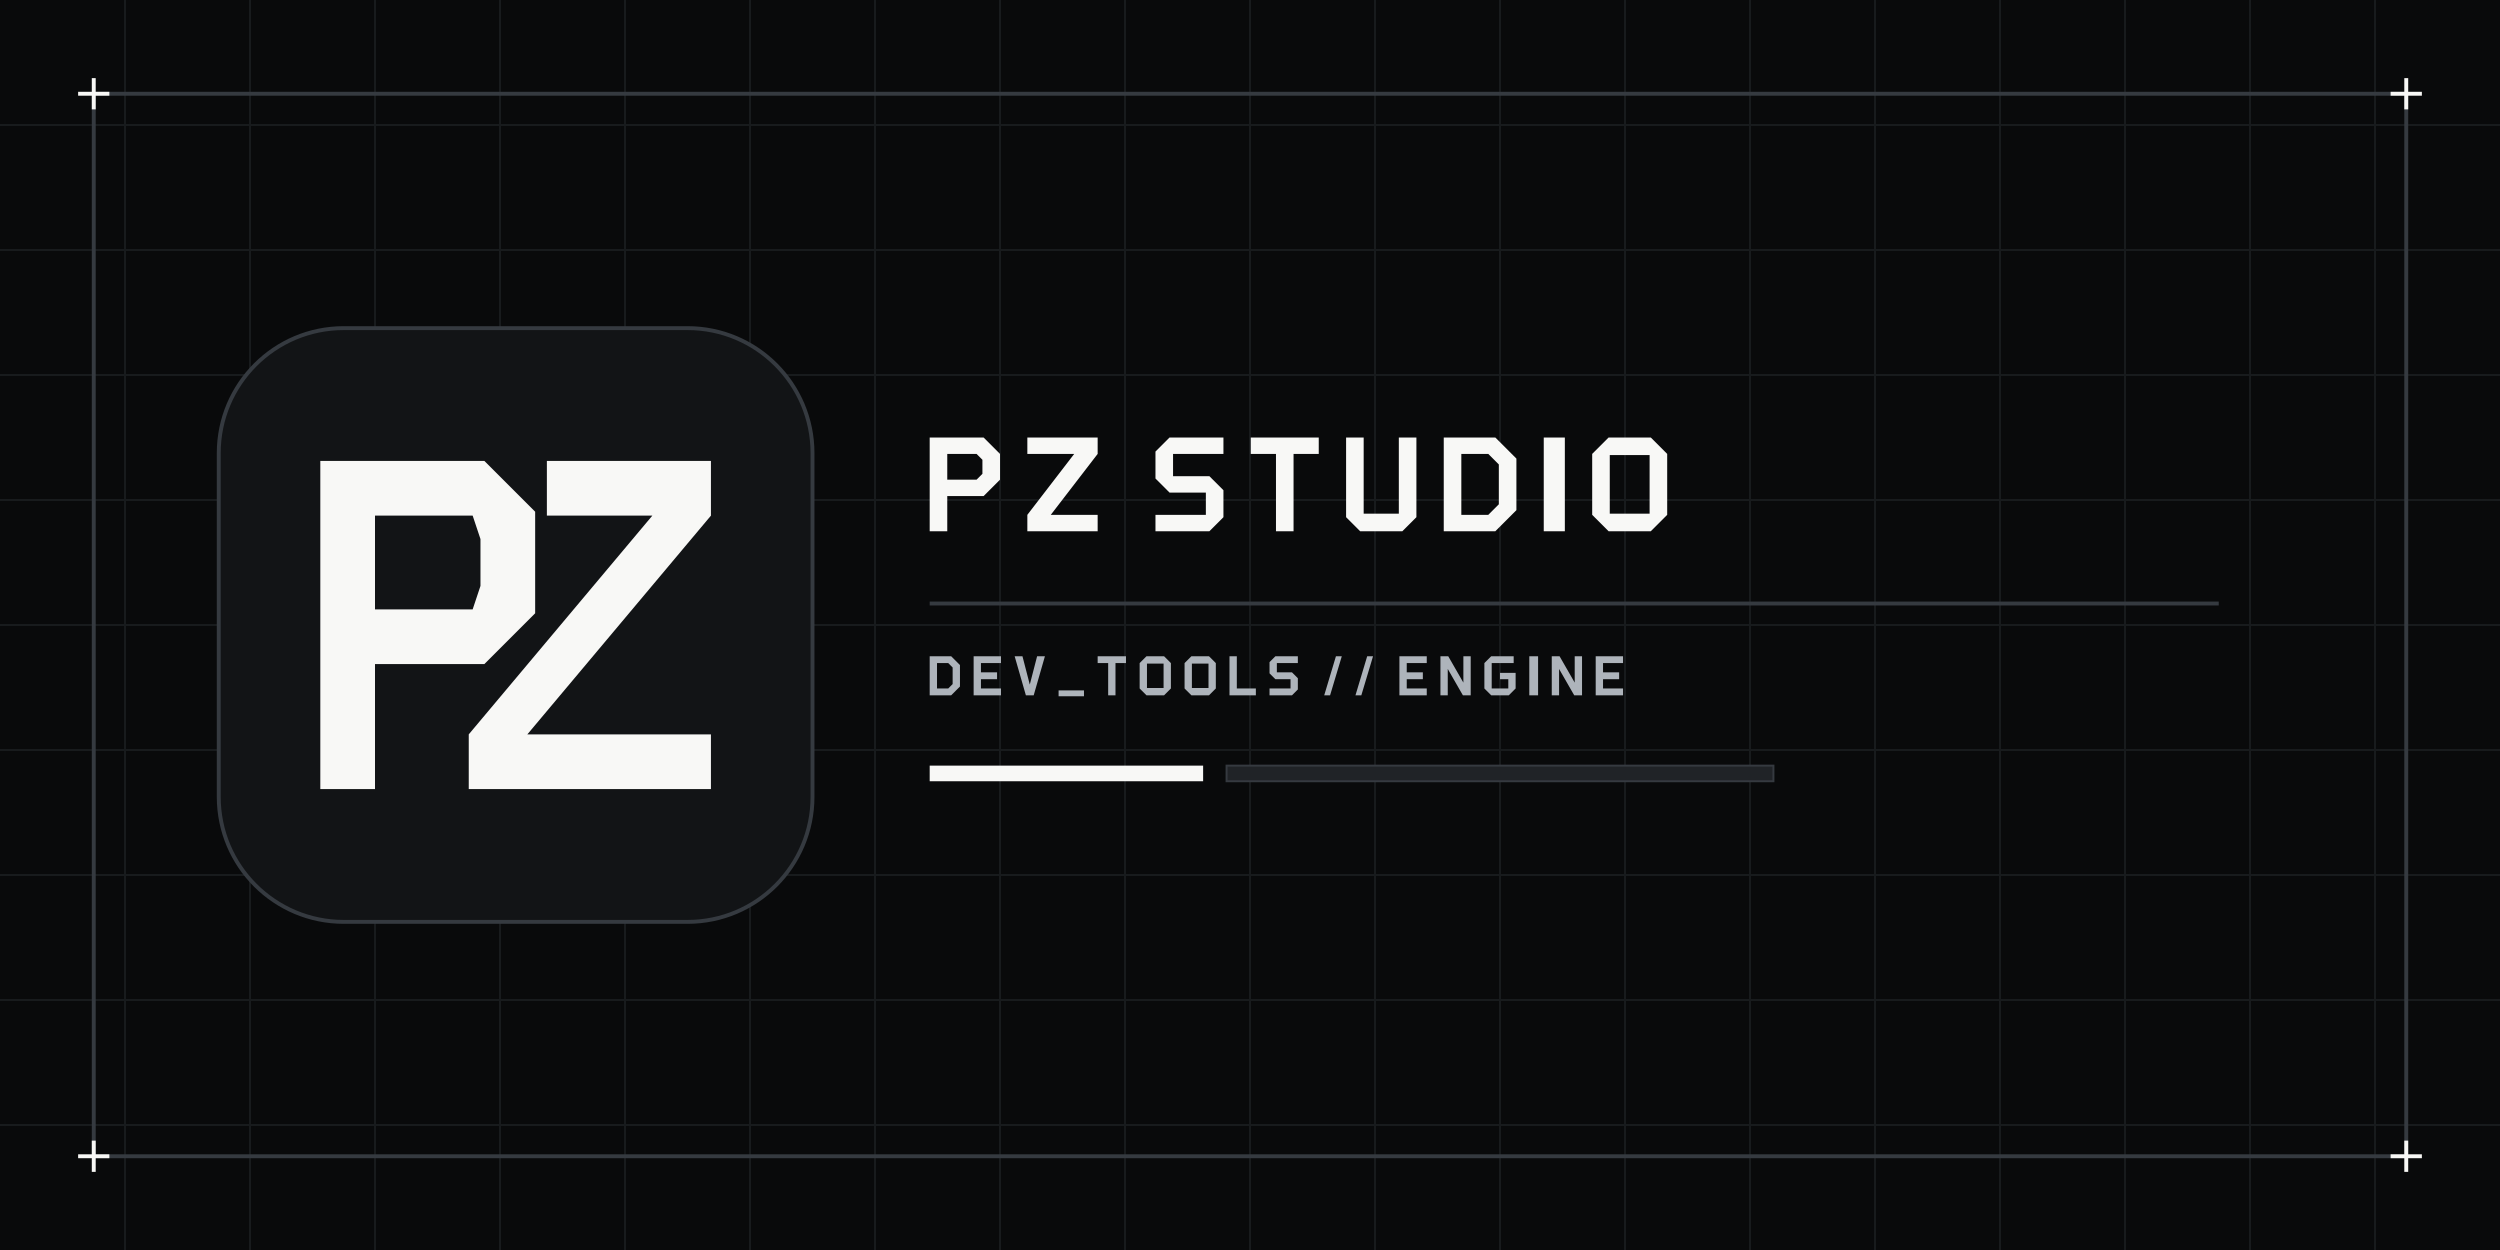
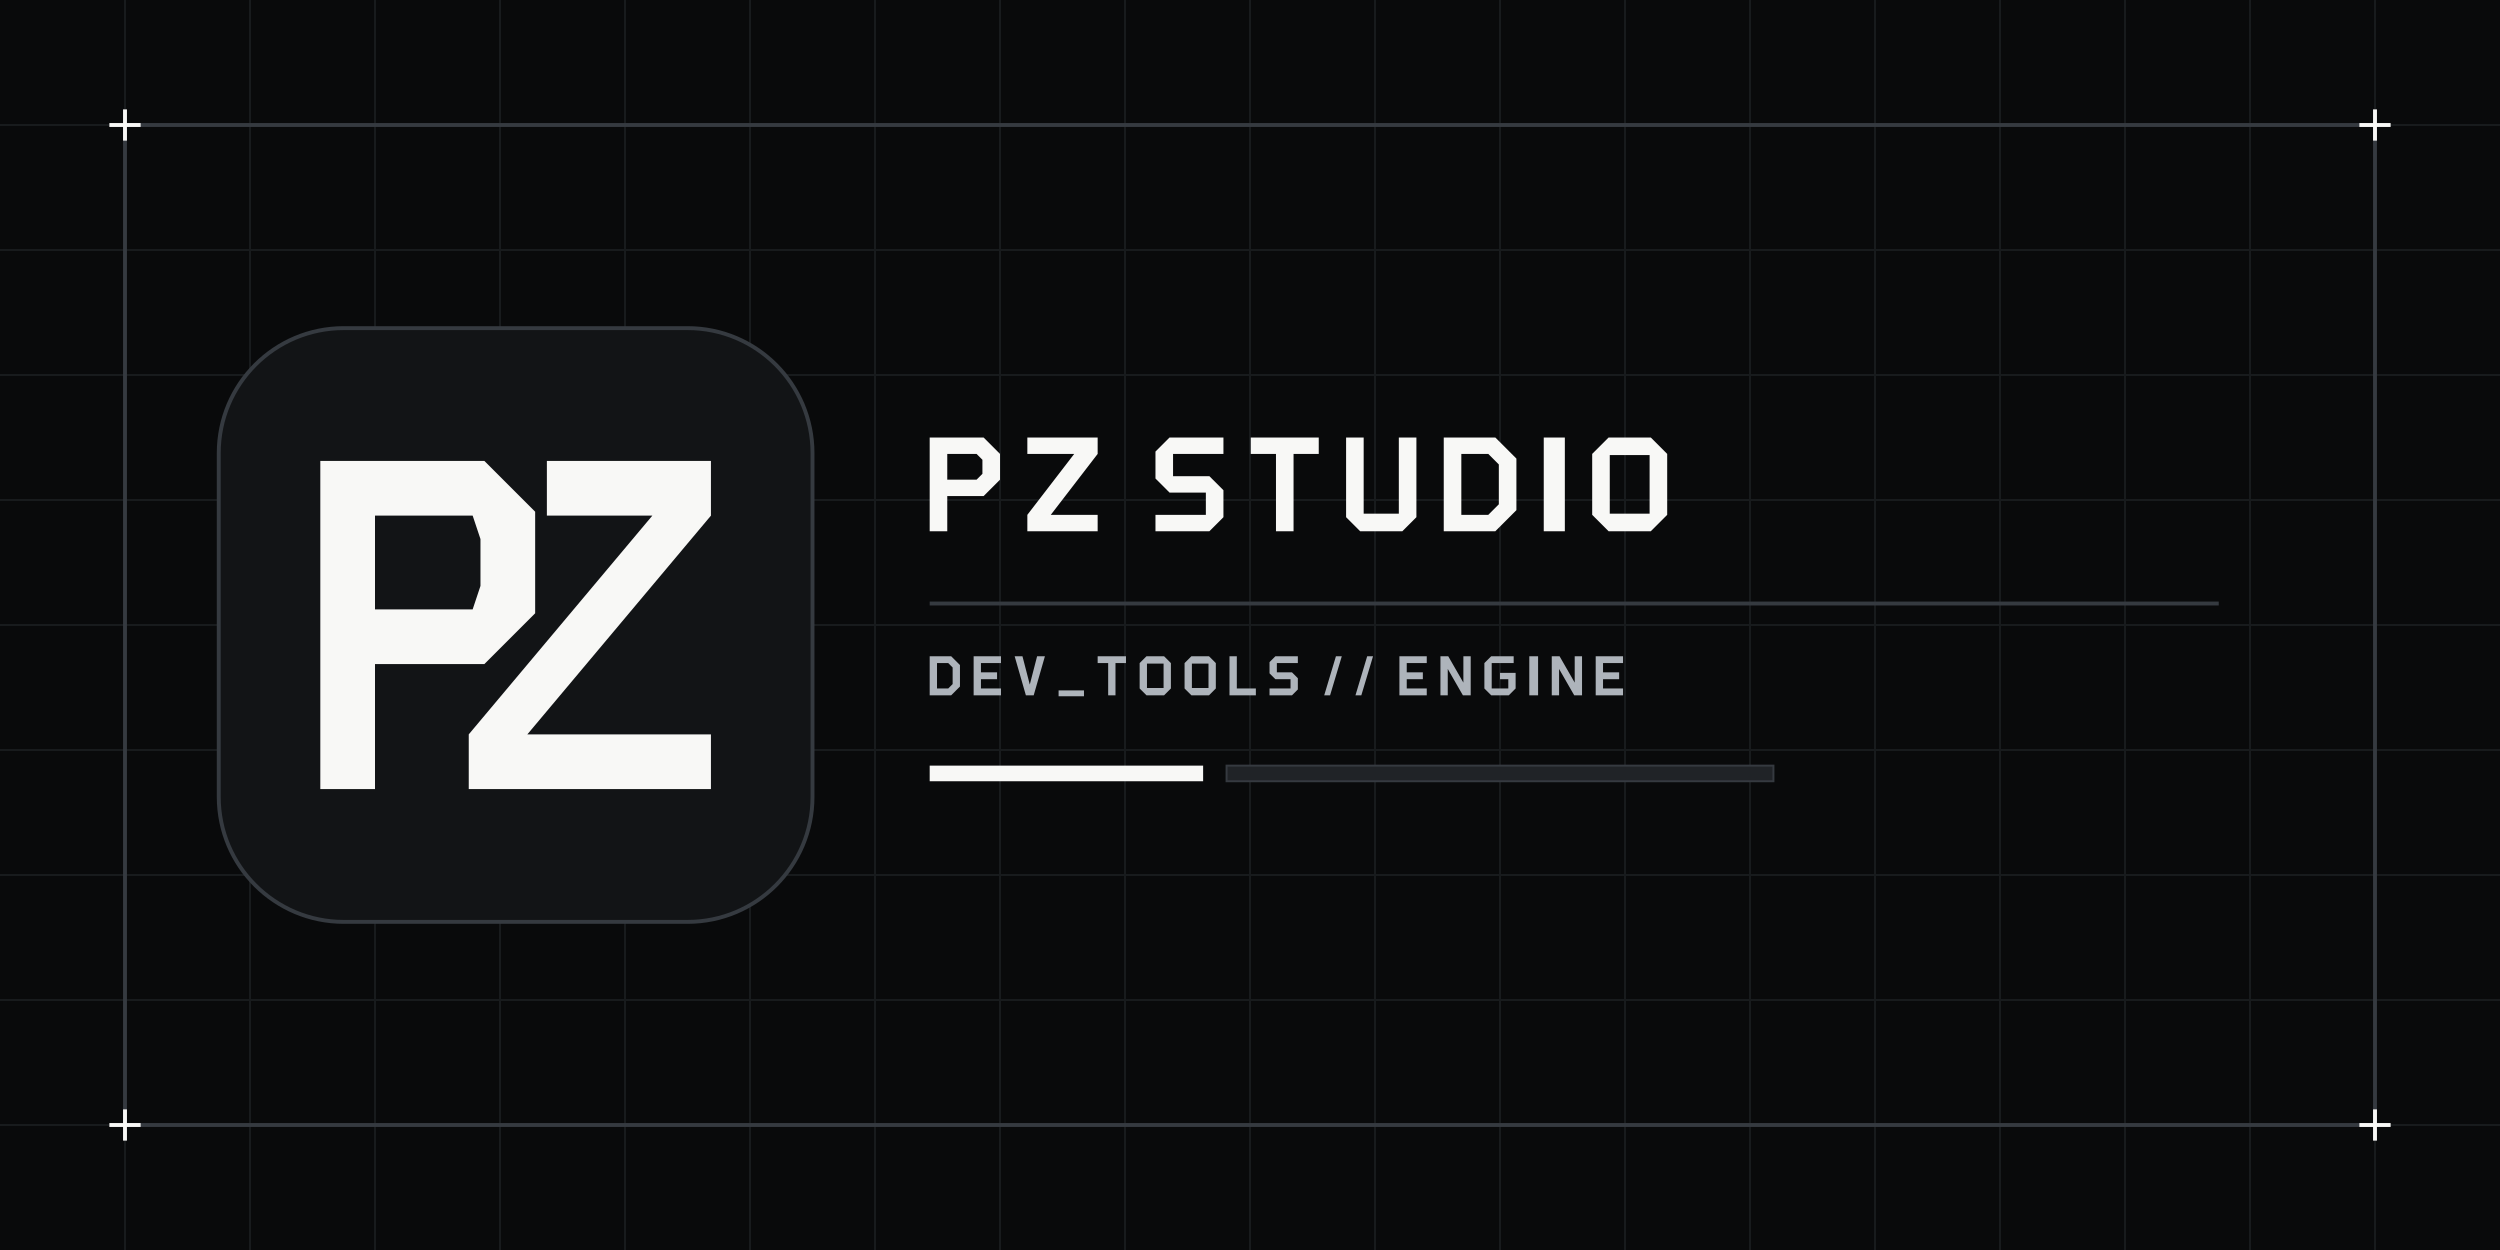
<svg xmlns="http://www.w3.org/2000/svg" viewBox="0 0 1280 640" width="1280" height="640" fill="none">
  <rect width="1280" height="640" fill="#090A0B" />
  <g stroke="#353A40" stroke-width="1" opacity="0.35">
    <line x1="64" y1="0" x2="64" y2="640" />
    <line x1="128" y1="0" x2="128" y2="640" />
    <line x1="192" y1="0" x2="192" y2="640" />
    <line x1="256" y1="0" x2="256" y2="640" />
    <line x1="320" y1="0" x2="320" y2="640" />
    <line x1="384" y1="0" x2="384" y2="640" />
    <line x1="448" y1="0" x2="448" y2="640" />
    <line x1="512" y1="0" x2="512" y2="640" />
    <line x1="576" y1="0" x2="576" y2="640" />
    <line x1="640" y1="0" x2="640" y2="640" />
    <line x1="704" y1="0" x2="704" y2="640" />
    <line x1="768" y1="0" x2="768" y2="640" />
    <line x1="832" y1="0" x2="832" y2="640" />
    <line x1="896" y1="0" x2="896" y2="640" />
    <line x1="960" y1="0" x2="960" y2="640" />
    <line x1="1024" y1="0" x2="1024" y2="640" />
    <line x1="1088" y1="0" x2="1088" y2="640" />
    <line x1="1152" y1="0" x2="1152" y2="640" />
    <line x1="1216" y1="0" x2="1216" y2="640" />
    <line x1="0" y1="64" x2="1280" y2="64" />
    <line x1="0" y1="128" x2="1280" y2="128" />
    <line x1="0" y1="192" x2="1280" y2="192" />
    <line x1="0" y1="256" x2="1280" y2="256" />
    <line x1="0" y1="320" x2="1280" y2="320" />
    <line x1="0" y1="384" x2="1280" y2="384" />
    <line x1="0" y1="448" x2="1280" y2="448" />
    <line x1="0" y1="512" x2="1280" y2="512" />
    <line x1="0" y1="576" x2="1280" y2="576" />
  </g>
-   <rect x="48" y="48" width="1184" height="544" fill="none" stroke="#353A40" stroke-width="2" />
-   <path d="M 40 48 H 56 M 48 40 V 56 M 1224 48 H 1240 M 1232 40 V 56 M 40 592 H 56 M 48 584 V 600 M 1224 592 H 1240 M 1232 584 V 600" stroke="#F8F8F6" stroke-width="2" />
+   <rect x="64" y="64" width="1152" height="512" fill="none" stroke="#353A40" stroke-width="2" />
+   <path d="M 56 64 H 72 M 64 56 V 72 M 1208 64 H 1224 M 1216 56 V 72 M 56 576 H 72 M 64 568 V 584 M 1208 576 H 1224 M 1216 568 V 584" stroke="#F8F8F6" stroke-width="2" />
  <rect x="112" y="168" width="304" height="304" rx="64" fill="#121416" stroke="#353A40" stroke-width="2" />
  <g transform="translate(136, 192)" fill="#F8F8F6" fill-rule="evenodd">
    <path d="M 28 44 L 112 44 L 138 70 L 138 122 L 112 148 L 56 148 L 56 212 L 28 212 Z M 56 72 L 56 120 L 106 120 L 110 108 L 110 84 L 106 72 Z" />
    <path d="M 144 44 L 228 44 L 228 72 L 134 184 L 228 184 L 228 212 L 104 212 L 104 184 L 198 72 L 144 72 Z" />
  </g>
  <g transform="translate(476, 224)" fill="#F8F8F6" fill-rule="evenodd">
    <path d="M 0.00 0.00 L 27.60 0.00 L 36.00 8.40 L 36.00 21.60 L 27.60 30.00 L 9.00 30.00 L 9.00 48.00 L 0.00 48.00 Z M 9.00 8.40 L 9.00 21.60 L 24.00 21.60 L 27.00 18.60 L 27.00 11.40 L 24.00 8.40 Z M 50.00 0.00 L 86.00 0.00 L 86.00 8.40 L 62.00 39.60 L 86.00 39.60 L 86.00 48.00 L 50.00 48.00 L 50.00 39.60 L 74.00 8.40 L 50.00 8.40 Z M 122.80 0.00 L 150.40 0.00 L 150.40 8.40 L 124.60 8.40 L 124.60 19.80 L 143.20 19.80 L 150.40 27.00 L 150.40 40.80 L 143.20 48.00 L 115.60 48.00 L 115.60 39.60 L 141.40 39.60 L 141.40 28.20 L 122.80 28.20 L 115.60 21.00 L 115.60 7.20 Z M 164.40 0.00 L 199.20 0.00 L 199.20 8.40 L 186.30 8.40 L 186.30 48.00 L 177.30 48.00 L 177.30 8.40 L 164.40 8.40 Z M 213.20 0.00 L 222.20 0.00 L 222.20 39.00 L 240.20 39.00 L 240.20 0.00 L 249.20 0.00 L 249.20 40.80 L 242.00 48.00 L 220.40 48.00 L 213.20 40.80 Z M 263.20 0.00 L 289.60 0.00 L 300.40 10.80 L 300.40 37.20 L 289.60 48.00 L 263.20 48.00 Z M 272.20 8.40 L 272.20 39.60 L 286.00 39.60 L 291.40 34.20 L 291.40 13.80 L 286.00 8.40 Z M 314.40 0.00 L 325.20 0.00 L 325.20 48.00 L 314.40 48.00 Z M 347.60 0.00 L 369.20 0.00 L 377.60 8.40 L 377.60 39.60 L 369.20 48.00 L 347.60 48.00 L 339.20 39.60 L 339.20 8.40 Z M 348.20 9.00 L 348.20 39.00 L 368.60 39.00 L 368.60 9.00 Z" />
  </g>
  <rect x="476" y="308" width="660" height="2" fill="#353A40" />
  <g transform="translate(476, 336)" fill="#AEB4BB" fill-rule="evenodd">
    <path d="M 0.00 0.00 L 11.00 0.00 L 15.50 4.50 L 15.50 15.50 L 11.00 20.00 L 0.00 20.00 Z M 3.75 3.50 L 3.75 16.50 L 9.50 16.50 L 11.75 14.25 L 11.75 5.75 L 9.50 3.50 Z M 22.50 0.00 L 36.50 0.00 L 36.50 3.50 L 26.25 3.50 L 26.25 8.25 L 34.50 8.25 L 34.50 11.75 L 26.25 11.75 L 26.25 16.50 L 36.50 16.50 L 36.50 20.00 L 22.50 20.00 Z M 43.50 0.00 L 47.50 0.00 L 51.25 14.50 L 55.00 0.00 L 59.00 0.00 L 53.25 20.00 L 49.25 20.00 Z M 66.00 17.50 L 79.00 17.50 L 79.00 20.50 L 66.00 20.50 Z M 86.00 0.00 L 100.50 0.00 L 100.50 3.50 L 95.13 3.50 L 95.13 20.00 L 91.38 20.00 L 91.38 3.50 L 86.00 3.50 Z M 111.00 0.00 L 120.00 0.00 L 123.50 3.50 L 123.50 16.50 L 120.00 20.00 L 111.00 20.00 L 107.50 16.50 L 107.50 3.50 Z M 111.25 3.75 L 111.25 16.25 L 119.75 16.25 L 119.75 3.75 Z M 134.00 0.00 L 143.00 0.00 L 146.50 3.50 L 146.50 16.50 L 143.00 20.00 L 134.00 20.00 L 130.50 16.50 L 130.50 3.50 Z M 134.25 3.75 L 134.25 16.25 L 142.75 16.25 L 142.75 3.75 Z M 153.50 0.00 L 157.25 0.00 L 157.25 16.50 L 167.00 16.50 L 167.00 20.00 L 153.50 20.00 Z M 177.00 0.00 L 188.50 0.00 L 188.50 3.50 L 177.75 3.50 L 177.75 8.25 L 185.50 8.25 L 188.50 11.25 L 188.50 17.00 L 185.50 20.00 L 174.00 20.00 L 174.00 16.50 L 184.75 16.50 L 184.75 11.75 L 177.00 11.75 L 174.00 8.75 L 174.00 3.00 Z M 208.00 0.00 L 211.00 0.00 L 205.00 20.00 L 202.00 20.00 Z M 224.00 0.00 L 227.00 0.00 L 221.00 20.00 L 218.00 20.00 Z M 240.50 0.00 L 254.50 0.00 L 254.50 3.50 L 244.25 3.50 L 244.25 8.25 L 252.50 8.25 L 252.50 11.75 L 244.25 11.75 L 244.25 16.50 L 254.50 16.50 L 254.50 20.00 L 240.50 20.00 Z M 261.50 0.00 L 265.50 0.00 L 273.25 13.50 L 273.25 0.00 L 277.00 0.00 L 277.00 20.00 L 273.00 20.00 L 265.25 6.50 L 265.25 20.00 L 261.50 20.00 Z M 287.50 0.00 L 299.00 0.00 L 299.00 3.50 L 287.75 3.50 L 287.75 16.50 L 296.25 16.50 L 296.25 11.75 L 292.00 11.75 L 292.00 8.50 L 300.00 8.50 L 300.00 16.50 L 296.50 20.00 L 287.50 20.00 L 284.00 16.50 L 284.00 3.50 Z M 307.00 0.00 L 311.50 0.00 L 311.50 20.00 L 307.00 20.00 Z M 318.50 0.00 L 322.50 0.00 L 330.25 13.50 L 330.25 0.00 L 334.00 0.00 L 334.00 20.00 L 330.00 20.00 L 322.25 6.50 L 322.25 20.00 L 318.50 20.00 Z M 341.00 0.00 L 355.00 0.00 L 355.00 3.50 L 344.75 3.50 L 344.75 8.25 L 353.00 8.25 L 353.00 11.75 L 344.75 11.75 L 344.75 16.50 L 355.00 16.50 L 355.00 20.00 L 341.00 20.00 Z" />
  </g>
  <rect x="476" y="392" width="140" height="8" fill="#F8F8F6" />
  <rect x="628" y="392" width="280" height="8" fill="#202327" stroke="#353A40" />
</svg>
